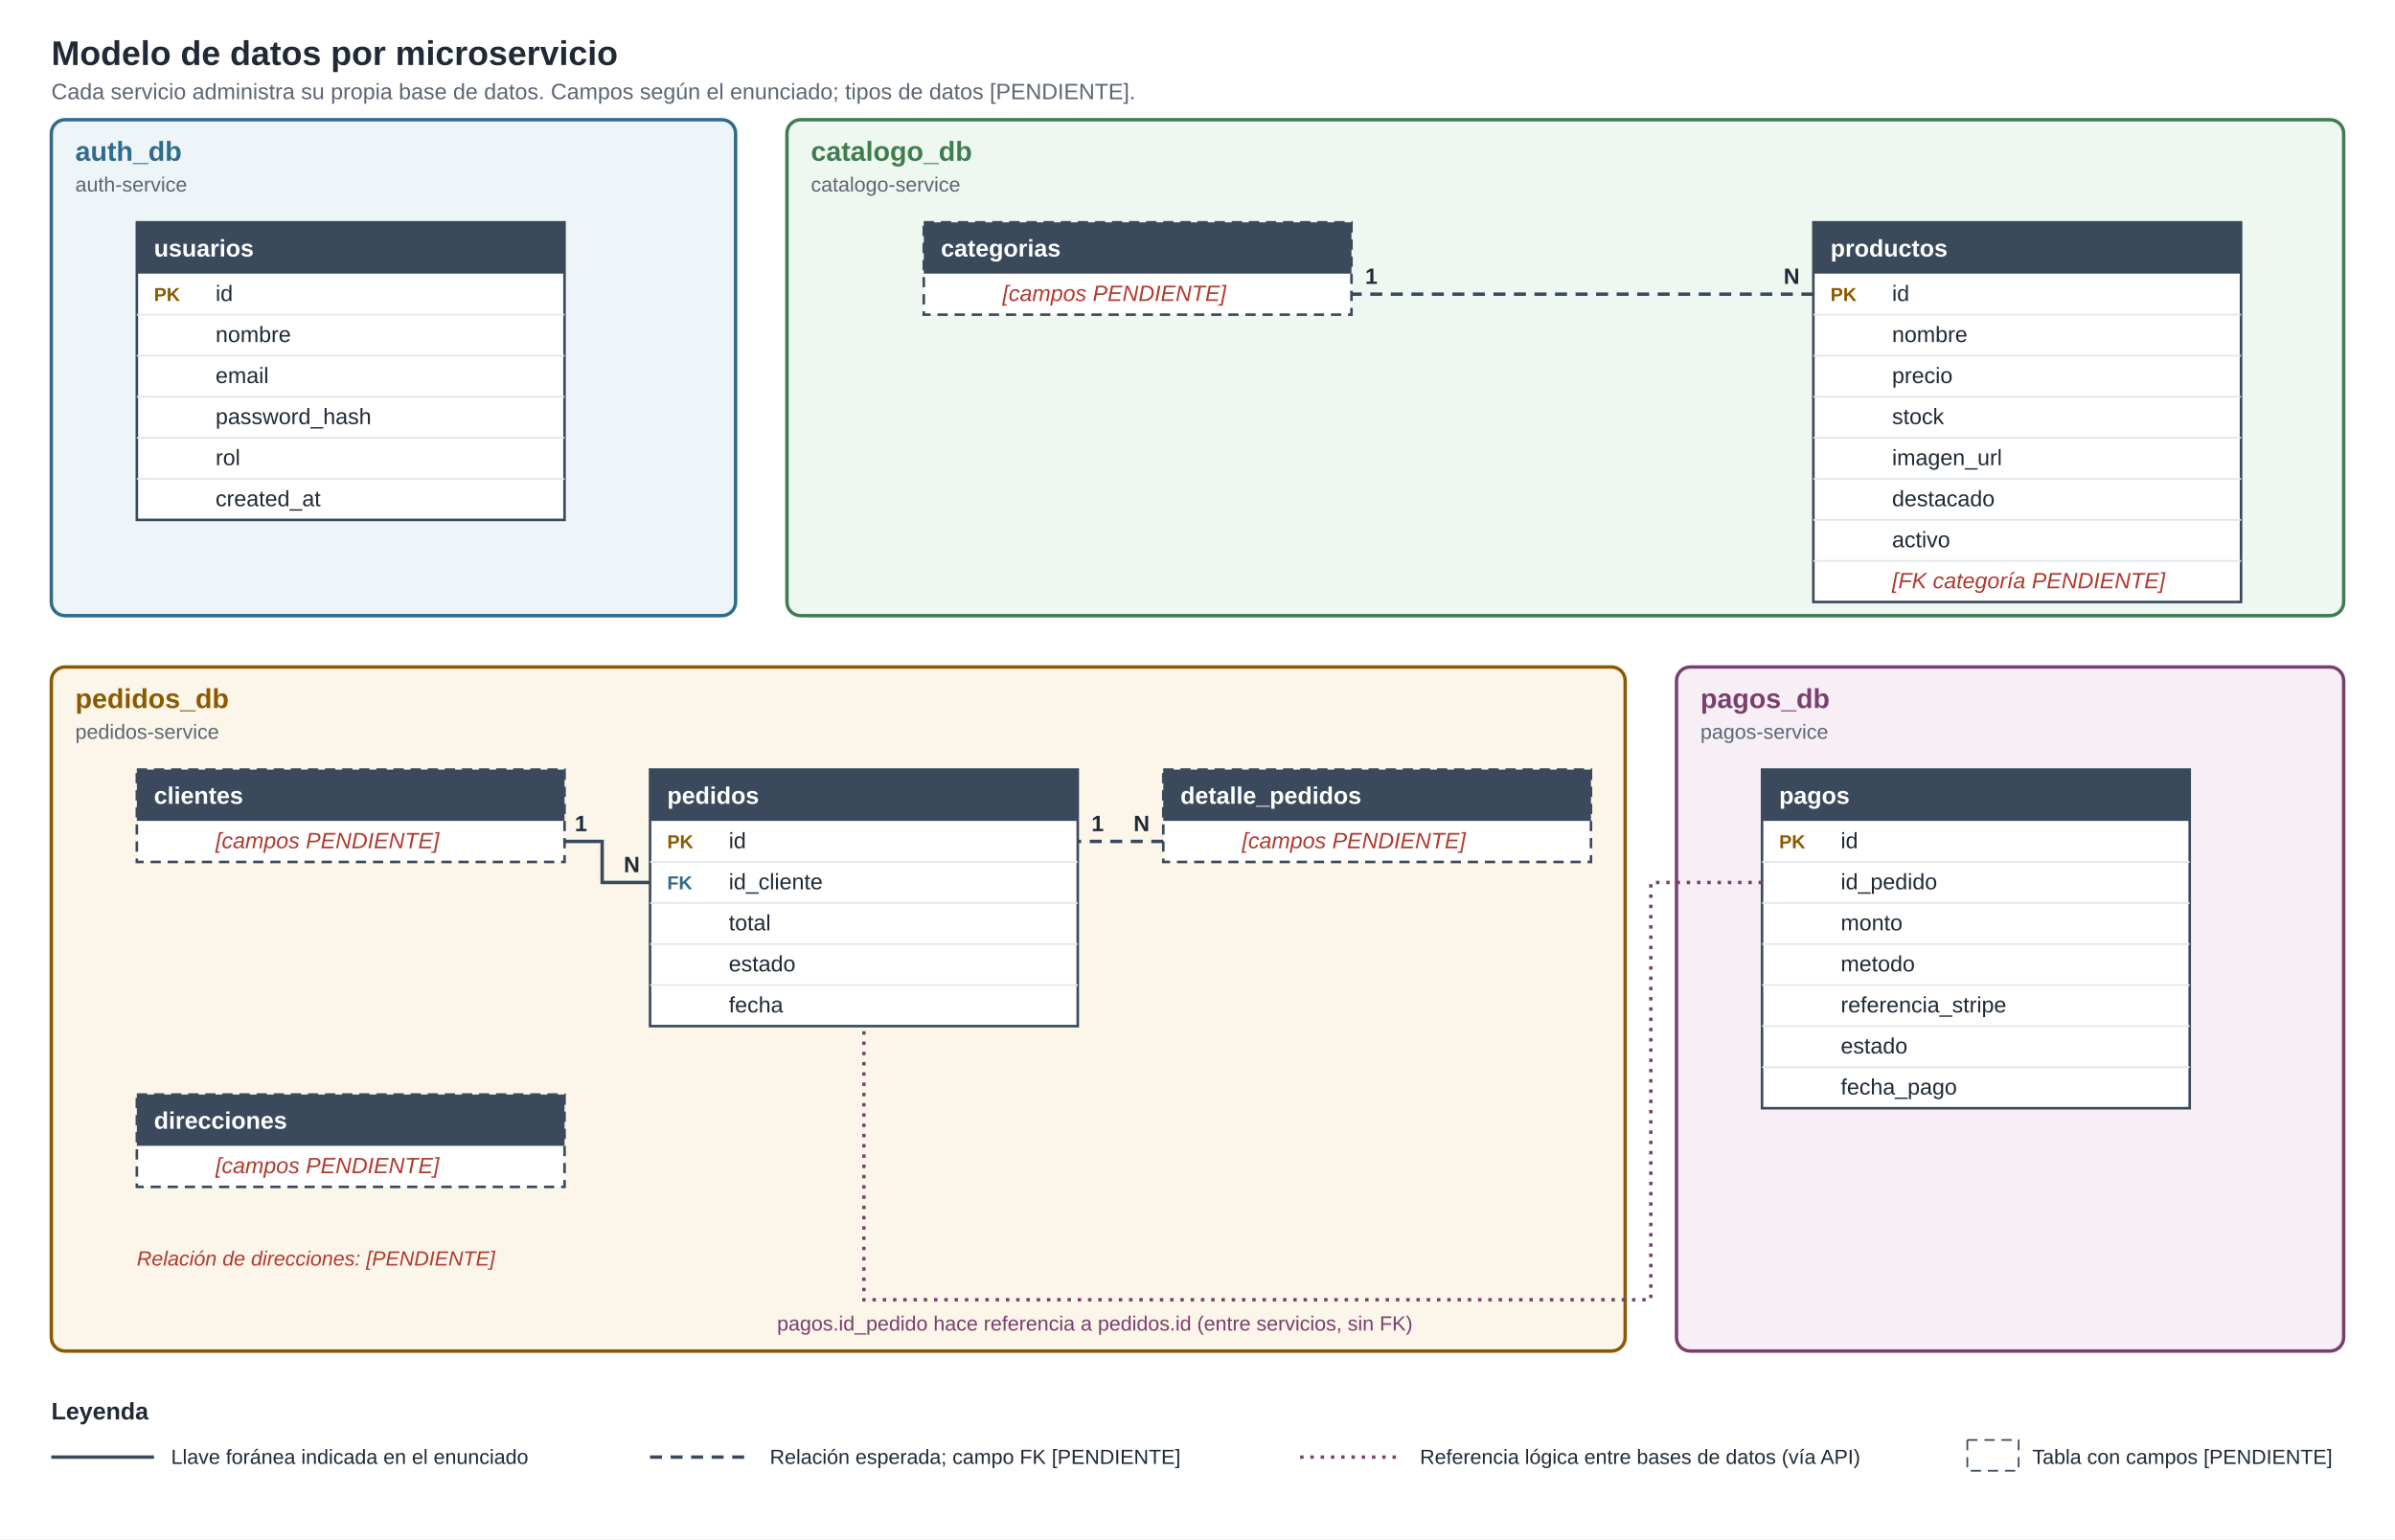
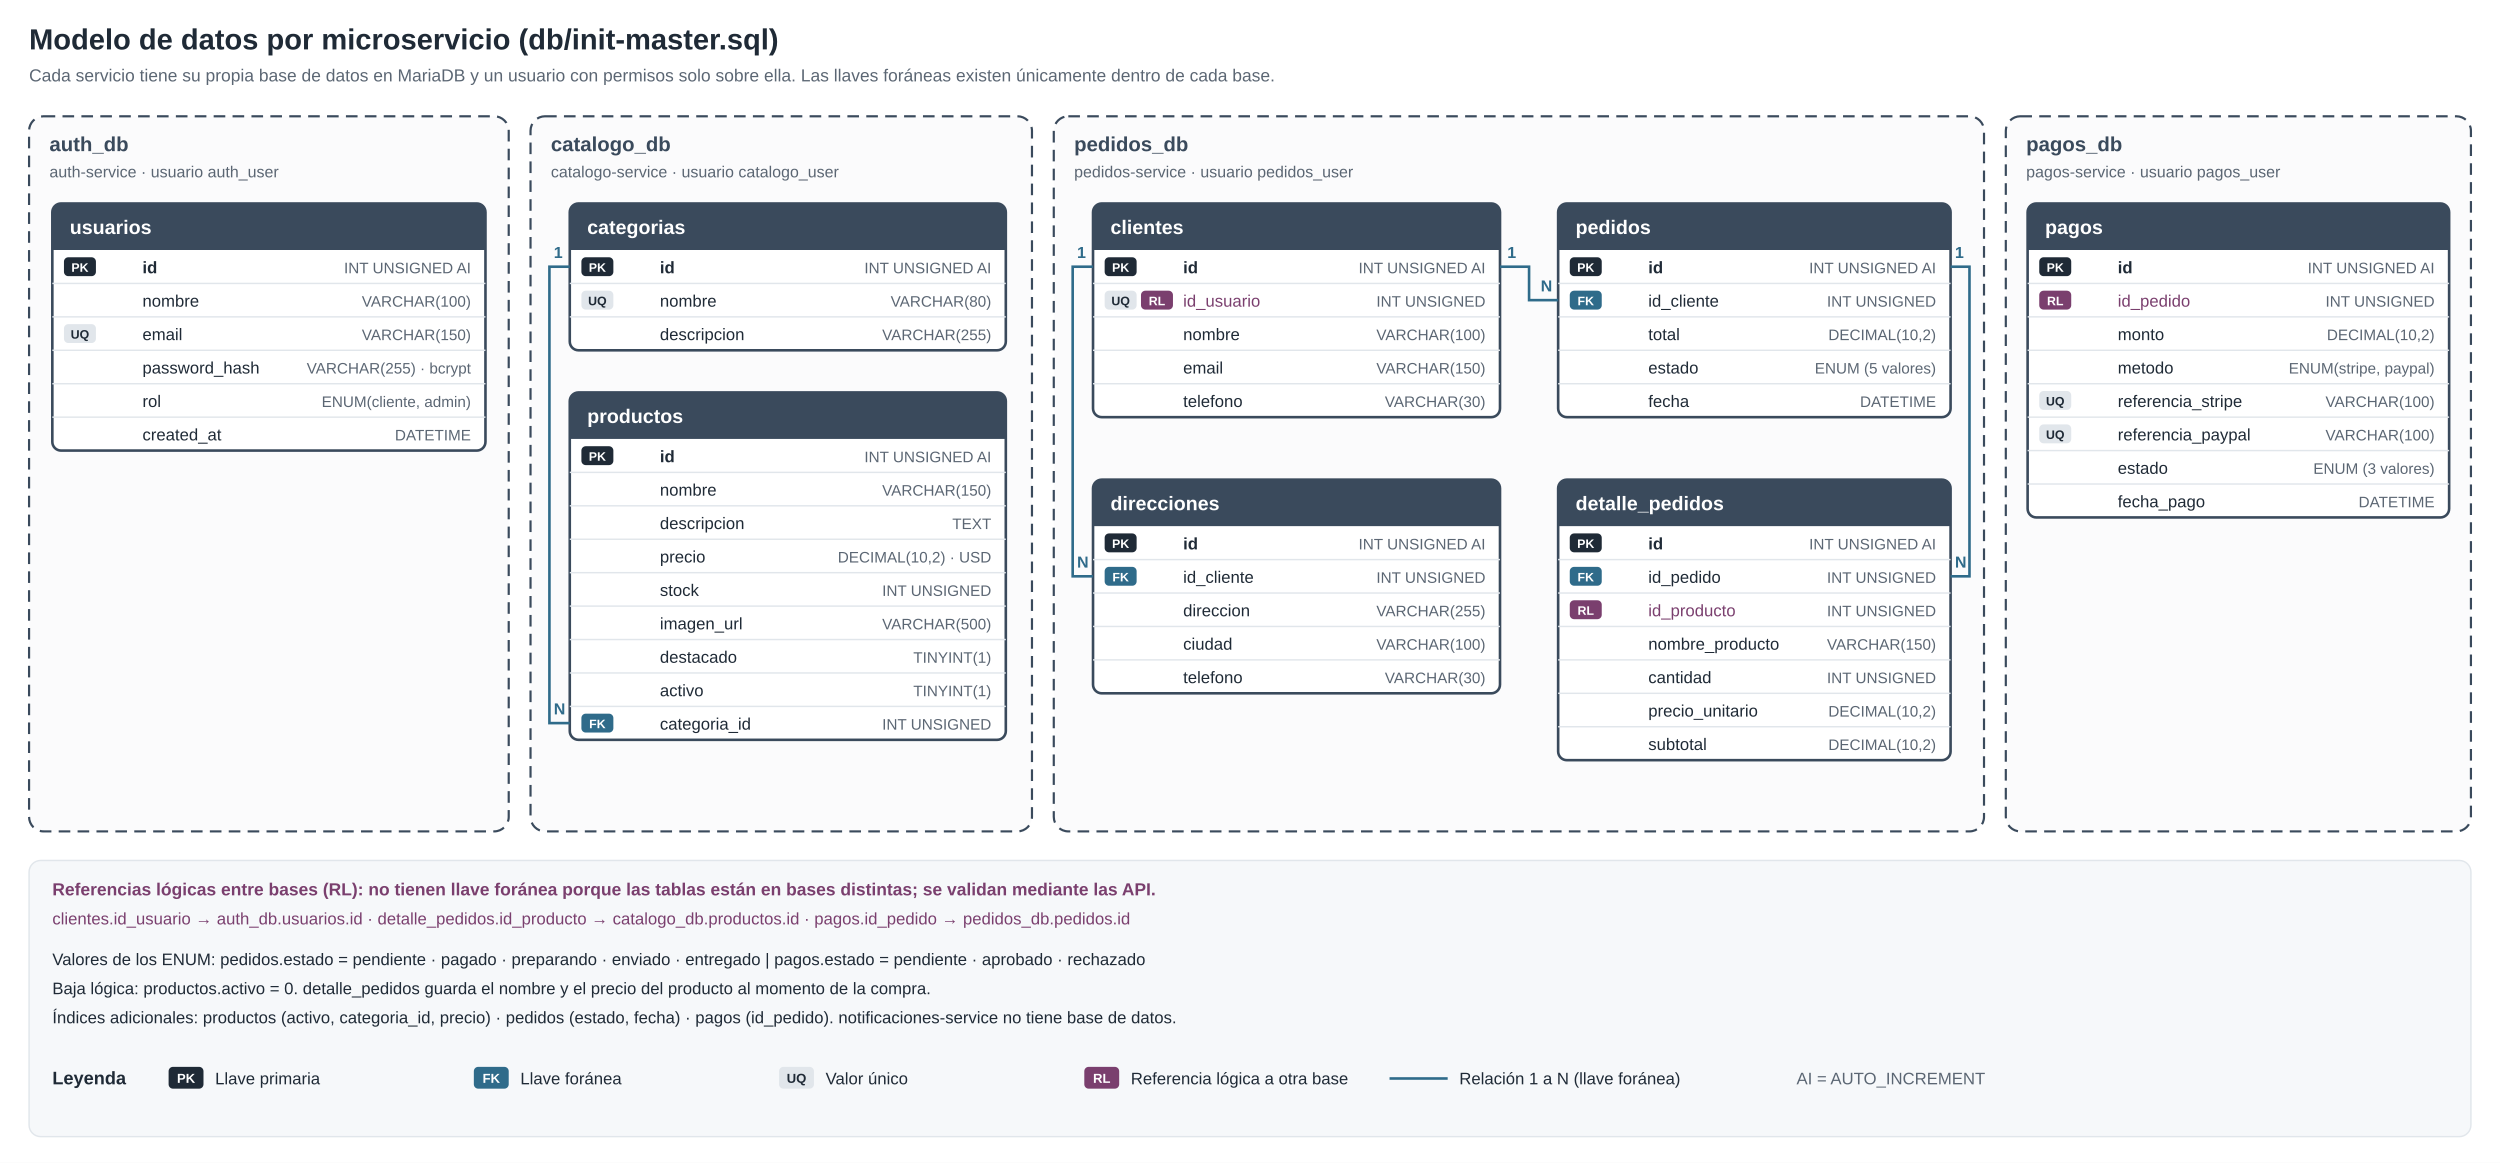
- <svg xmlns="http://www.w3.org/2000/svg" viewBox="0 0 1400 900" width="1400" height="900" font-family="Arial, Helvetica, sans-serif">
-   <rect width="1400" height="900" fill="#ffffff" />
-   <rect x="30" y="70" width="400" height="290" rx="8" fill="#eef5f9" stroke="#2f6b8a" stroke-width="2" />
-   <text x="44" y="94" font-size="16" text-anchor="start" font-weight="bold" fill="#2f6b8a">auth_db</text>
-   <text x="44" y="112" font-size="12" text-anchor="start" font-weight="normal" fill="#5b6673">auth-service</text>
-   <rect x="460" y="70" width="910" height="290" rx="8" fill="#eff7f1" stroke="#3f7d4f" stroke-width="2" />
-   <text x="474" y="94" font-size="16" text-anchor="start" font-weight="bold" fill="#3f7d4f">catalogo_db</text>
-   <text x="474" y="112" font-size="12" text-anchor="start" font-weight="normal" fill="#5b6673">catalogo-service</text>
-   <rect x="30" y="390" width="920" height="400" rx="8" fill="#fbf5ea" stroke="#8a5a00" stroke-width="2" />
-   <text x="44" y="414" font-size="16" text-anchor="start" font-weight="bold" fill="#8a5a00">pedidos_db</text>
-   <text x="44" y="432" font-size="12" text-anchor="start" font-weight="normal" fill="#5b6673">pedidos-service</text>
-   <rect x="980" y="390" width="390" height="400" rx="8" fill="#f8eff6" stroke="#7a3f6e" stroke-width="2" />
-   <text x="994" y="414" font-size="16" text-anchor="start" font-weight="bold" fill="#7a3f6e">pagos_db</text>
-   <text x="994" y="432" font-size="12" text-anchor="start" font-weight="normal" fill="#5b6673">pagos-service</text>
-   <text x="30" y="38" font-size="20" text-anchor="start" font-weight="bold" fill="#1f2a36">Modelo de datos por microservicio</text>
-   <text x="30" y="58" font-size="13" text-anchor="start" font-weight="normal" fill="#5b6673">Cada servicio administra su propia base de datos. Campos según el enunciado; tipos de datos [PENDIENTE].</text>
-   <rect x="80" y="130" width="250" height="174" fill="#ffffff" stroke="#3a4a5c" stroke-width="1.5" />
-   <rect x="80" y="130" width="250" height="30" fill="#3a4a5c" />
-   <text x="90" y="150" font-size="14" text-anchor="start" font-weight="bold" fill="#ffffff">usuarios</text>
-   <text x="90" y="176" font-size="11" text-anchor="start" font-weight="bold" fill="#8a5a00">PK</text>
-   <text x="126" y="176" font-size="13" text-anchor="start" font-weight="normal" fill="#1f2a36">id</text>
-   <line x1="80" y1="184" x2="330" y2="184" stroke="#e1e6eb" />
-   <text x="126" y="200" font-size="13" text-anchor="start" font-weight="normal" fill="#1f2a36">nombre</text>
-   <line x1="80" y1="208" x2="330" y2="208" stroke="#e1e6eb" />
-   <text x="126" y="224" font-size="13" text-anchor="start" font-weight="normal" fill="#1f2a36">email</text>
-   <line x1="80" y1="232" x2="330" y2="232" stroke="#e1e6eb" />
-   <text x="126" y="248" font-size="13" text-anchor="start" font-weight="normal" fill="#1f2a36">password_hash</text>
-   <line x1="80" y1="256" x2="330" y2="256" stroke="#e1e6eb" />
-   <text x="126" y="272" font-size="13" text-anchor="start" font-weight="normal" fill="#1f2a36">rol</text>
-   <line x1="80" y1="280" x2="330" y2="280" stroke="#e1e6eb" />
-   <text x="126" y="296" font-size="13" text-anchor="start" font-weight="normal" fill="#1f2a36">created_at</text>
-   <rect x="540" y="130" width="250" height="54" fill="#ffffff" stroke="#3a4a5c" stroke-width="1.5" stroke-dasharray="6 4" />
-   <rect x="540" y="130" width="250" height="30" fill="#3a4a5c" />
-   <text x="550" y="150" font-size="14" text-anchor="start" font-weight="bold" fill="#ffffff">categorias</text>
-   <text x="586" y="176" font-size="13" text-anchor="start" font-weight="normal" fill="#b03a2e" font-style="italic">[campos PENDIENTE]</text>
-   <rect x="1060" y="130" width="250" height="222" fill="#ffffff" stroke="#3a4a5c" stroke-width="1.5" />
-   <rect x="1060" y="130" width="250" height="30" fill="#3a4a5c" />
-   <text x="1070" y="150" font-size="14" text-anchor="start" font-weight="bold" fill="#ffffff">productos</text>
-   <text x="1070" y="176" font-size="11" text-anchor="start" font-weight="bold" fill="#8a5a00">PK</text>
-   <text x="1106" y="176" font-size="13" text-anchor="start" font-weight="normal" fill="#1f2a36">id</text>
-   <line x1="1060" y1="184" x2="1310" y2="184" stroke="#e1e6eb" />
-   <text x="1106" y="200" font-size="13" text-anchor="start" font-weight="normal" fill="#1f2a36">nombre</text>
-   <line x1="1060" y1="208" x2="1310" y2="208" stroke="#e1e6eb" />
-   <text x="1106" y="224" font-size="13" text-anchor="start" font-weight="normal" fill="#1f2a36">precio</text>
-   <line x1="1060" y1="232" x2="1310" y2="232" stroke="#e1e6eb" />
-   <text x="1106" y="248" font-size="13" text-anchor="start" font-weight="normal" fill="#1f2a36">stock</text>
-   <line x1="1060" y1="256" x2="1310" y2="256" stroke="#e1e6eb" />
-   <text x="1106" y="272" font-size="13" text-anchor="start" font-weight="normal" fill="#1f2a36">imagen_url</text>
-   <line x1="1060" y1="280" x2="1310" y2="280" stroke="#e1e6eb" />
-   <text x="1106" y="296" font-size="13" text-anchor="start" font-weight="normal" fill="#1f2a36">destacado</text>
-   <line x1="1060" y1="304" x2="1310" y2="304" stroke="#e1e6eb" />
-   <text x="1106" y="320" font-size="13" text-anchor="start" font-weight="normal" fill="#1f2a36">activo</text>
-   <line x1="1060" y1="328" x2="1310" y2="328" stroke="#e1e6eb" />
-   <text x="1106" y="344" font-size="13" text-anchor="start" font-weight="normal" fill="#b03a2e" font-style="italic">[FK categoría PENDIENTE]</text>
-   <rect x="80" y="450" width="250" height="54" fill="#ffffff" stroke="#3a4a5c" stroke-width="1.5" stroke-dasharray="6 4" />
-   <rect x="80" y="450" width="250" height="30" fill="#3a4a5c" />
-   <text x="90" y="470" font-size="14" text-anchor="start" font-weight="bold" fill="#ffffff">clientes</text>
-   <text x="126" y="496" font-size="13" text-anchor="start" font-weight="normal" fill="#b03a2e" font-style="italic">[campos PENDIENTE]</text>
-   <rect x="380" y="450" width="250" height="150" fill="#ffffff" stroke="#3a4a5c" stroke-width="1.5" />
-   <rect x="380" y="450" width="250" height="30" fill="#3a4a5c" />
-   <text x="390" y="470" font-size="14" text-anchor="start" font-weight="bold" fill="#ffffff">pedidos</text>
-   <text x="390" y="496" font-size="11" text-anchor="start" font-weight="bold" fill="#8a5a00">PK</text>
-   <text x="426" y="496" font-size="13" text-anchor="start" font-weight="normal" fill="#1f2a36">id</text>
-   <line x1="380" y1="504" x2="630" y2="504" stroke="#e1e6eb" />
-   <text x="390" y="520" font-size="11" text-anchor="start" font-weight="bold" fill="#2f6b8a">FK</text>
-   <text x="426" y="520" font-size="13" text-anchor="start" font-weight="normal" fill="#1f2a36">id_cliente</text>
-   <line x1="380" y1="528" x2="630" y2="528" stroke="#e1e6eb" />
-   <text x="426" y="544" font-size="13" text-anchor="start" font-weight="normal" fill="#1f2a36">total</text>
-   <line x1="380" y1="552" x2="630" y2="552" stroke="#e1e6eb" />
-   <text x="426" y="568" font-size="13" text-anchor="start" font-weight="normal" fill="#1f2a36">estado</text>
-   <line x1="380" y1="576" x2="630" y2="576" stroke="#e1e6eb" />
-   <text x="426" y="592" font-size="13" text-anchor="start" font-weight="normal" fill="#1f2a36">fecha</text>
-   <rect x="680" y="450" width="250" height="54" fill="#ffffff" stroke="#3a4a5c" stroke-width="1.5" stroke-dasharray="6 4" />
-   <rect x="680" y="450" width="250" height="30" fill="#3a4a5c" />
-   <text x="690" y="470" font-size="14" text-anchor="start" font-weight="bold" fill="#ffffff">detalle_pedidos</text>
-   <text x="726" y="496" font-size="13" text-anchor="start" font-weight="normal" fill="#b03a2e" font-style="italic">[campos PENDIENTE]</text>
-   <rect x="80" y="640" width="250" height="54" fill="#ffffff" stroke="#3a4a5c" stroke-width="1.5" stroke-dasharray="6 4" />
-   <rect x="80" y="640" width="250" height="30" fill="#3a4a5c" />
-   <text x="90" y="660" font-size="14" text-anchor="start" font-weight="bold" fill="#ffffff">direcciones</text>
-   <text x="126" y="686" font-size="13" text-anchor="start" font-weight="normal" fill="#b03a2e" font-style="italic">[campos PENDIENTE]</text>
-   <text x="80" y="740" font-size="12" text-anchor="start" font-weight="normal" fill="#b03a2e" font-style="italic">Relación de direcciones: [PENDIENTE]</text>
-   <rect x="1030" y="450" width="250" height="198" fill="#ffffff" stroke="#3a4a5c" stroke-width="1.5" />
-   <rect x="1030" y="450" width="250" height="30" fill="#3a4a5c" />
-   <text x="1040" y="470" font-size="14" text-anchor="start" font-weight="bold" fill="#ffffff">pagos</text>
-   <text x="1040" y="496" font-size="11" text-anchor="start" font-weight="bold" fill="#8a5a00">PK</text>
-   <text x="1076" y="496" font-size="13" text-anchor="start" font-weight="normal" fill="#1f2a36">id</text>
-   <line x1="1030" y1="504" x2="1280" y2="504" stroke="#e1e6eb" />
-   <text x="1076" y="520" font-size="13" text-anchor="start" font-weight="normal" fill="#1f2a36">id_pedido</text>
-   <line x1="1030" y1="528" x2="1280" y2="528" stroke="#e1e6eb" />
-   <text x="1076" y="544" font-size="13" text-anchor="start" font-weight="normal" fill="#1f2a36">monto</text>
-   <line x1="1030" y1="552" x2="1280" y2="552" stroke="#e1e6eb" />
-   <text x="1076" y="568" font-size="13" text-anchor="start" font-weight="normal" fill="#1f2a36">metodo</text>
-   <line x1="1030" y1="576" x2="1280" y2="576" stroke="#e1e6eb" />
-   <text x="1076" y="592" font-size="13" text-anchor="start" font-weight="normal" fill="#1f2a36">referencia_stripe</text>
-   <line x1="1030" y1="600" x2="1280" y2="600" stroke="#e1e6eb" />
-   <text x="1076" y="616" font-size="13" text-anchor="start" font-weight="normal" fill="#1f2a36">estado</text>
-   <line x1="1030" y1="624" x2="1280" y2="624" stroke="#e1e6eb" />
-   <text x="1076" y="640" font-size="13" text-anchor="start" font-weight="normal" fill="#1f2a36">fecha_pago</text>
-   <path d="M380,516.0 L352,516.0 L352,492.0 L330,492.0" fill="none" stroke="#3a4a5c" stroke-width="2" />
-   <text x="374" y="510.0" font-size="13" text-anchor="end" font-weight="bold" fill="#1f2a36">N</text>
-   <text x="336" y="486.0" font-size="13" text-anchor="start" font-weight="bold" fill="#1f2a36">1</text>
-   <line x1="1060" y1="172.0" x2="790" y2="172.0" stroke="#3a4a5c" stroke-width="2" stroke-dasharray="7 5" />
-   <text x="1052" y="166.0" font-size="13" text-anchor="end" font-weight="bold" fill="#1f2a36">N</text>
-   <text x="798" y="166.0" font-size="13" text-anchor="start" font-weight="bold" fill="#1f2a36">1</text>
-   <line x1="680" y1="492.0" x2="630" y2="492.0" stroke="#3a4a5c" stroke-width="2" stroke-dasharray="7 5" />
-   <text x="672" y="486.0" font-size="13" text-anchor="end" font-weight="bold" fill="#1f2a36">N</text>
-   <text x="638" y="486.0" font-size="13" text-anchor="start" font-weight="bold" fill="#1f2a36">1</text>
-   <path d="M1030,516.0 L965,516.0 L965,760 L505.0,760 L505.0,600" fill="none" stroke="#7a3f6e" stroke-width="2" stroke-dasharray="2 4" />
-   <text x="640" y="778" font-size="12" text-anchor="middle" font-weight="normal" fill="#7a3f6e">pagos.id_pedido hace referencia a pedidos.id (entre servicios, sin FK)</text>
-   <text x="30" y="830" font-size="14" text-anchor="start" font-weight="bold" fill="#1f2a36">Leyenda</text>
-   <line x1="30" y1="852" x2="90" y2="852" stroke="#3a4a5c" stroke-width="2" />
-   <text x="100" y="856" font-size="12" text-anchor="start" font-weight="normal" fill="#1f2a36">Llave foránea indicada en el enunciado</text>
-   <line x1="380" y1="852" x2="440" y2="852" stroke="#3a4a5c" stroke-width="2" stroke-dasharray="7 5" />
-   <text x="450" y="856" font-size="12" text-anchor="start" font-weight="normal" fill="#1f2a36">Relación esperada; campo FK [PENDIENTE]</text>
-   <line x1="760" y1="852" x2="820" y2="852" stroke="#7a3f6e" stroke-width="2" stroke-dasharray="2 4" />
-   <text x="830" y="856" font-size="12" text-anchor="start" font-weight="normal" fill="#1f2a36">Referencia lógica entre bases de datos (vía API)</text>
-   <rect x="1150" y="842" width="30" height="18" fill="#fff" stroke="#3a4a5c" stroke-dasharray="6 4" />
-   <text x="1188" y="856" font-size="12" text-anchor="start" font-weight="normal" fill="#1f2a36">Tabla con campos [PENDIENTE]</text>
+ <svg xmlns="http://www.w3.org/2000/svg" viewBox="0 0 1720 800" width="1720" height="800" font-family="Arial, 'Liberation Sans', Helvetica, sans-serif">
+   <defs>
+     <marker id="m-ink" viewBox="0 0 10 10" refX="9" refY="5" markerWidth="8" markerHeight="8" orient="auto-start-reverse">
+       <path d="M0,0 L10,5 L0,10 z" fill="#1f2a36" />
+     </marker>
+     <marker id="m-purple" viewBox="0 0 10 10" refX="9" refY="5" markerWidth="8" markerHeight="8" orient="auto-start-reverse">
+       <path d="M0,0 L10,5 L0,10 z" fill="#7a3f6e" />
+     </marker>
+     <marker id="m-green" viewBox="0 0 10 10" refX="9" refY="5" markerWidth="8" markerHeight="8" orient="auto-start-reverse">
+       <path d="M0,0 L10,5 L0,10 z" fill="#3f7d4f" />
+     </marker>
+     <marker id="m-amber" viewBox="0 0 10 10" refX="9" refY="5" markerWidth="8" markerHeight="8" orient="auto-start-reverse">
+       <path d="M0,0 L10,5 L0,10 z" fill="#8a5a00" />
+     </marker>
+     <marker id="m-blue" viewBox="0 0 10 10" refX="9" refY="5" markerWidth="8" markerHeight="8" orient="auto-start-reverse">
+       <path d="M0,0 L10,5 L0,10 z" fill="#2f6b8a" />
+     </marker>
+     <marker id="m-muted" viewBox="0 0 10 10" refX="9" refY="5" markerWidth="8" markerHeight="8" orient="auto-start-reverse">
+       <path d="M0,0 L10,5 L0,10 z" fill="#5b6673" />
+     </marker>
+   </defs>
+   <rect width="1720" height="800" fill="#ffffff" />
+   <text x="20" y="34" font-size="20" font-weight="bold" fill="#1f2a36" text-anchor="start">Modelo de datos por microservicio (db/init-master.sql)</text>
+   <text x="20" y="56" font-size="12" font-weight="normal" fill="#5b6673" text-anchor="start">Cada servicio tiene su propia base de datos en MariaDB y un usuario con permisos solo sobre ella. Las llaves foráneas existen únicamente dentro de cada base.</text>
+   <rect x="20" y="80" width="330" height="492" rx="10" fill="#fbfbfc" stroke="#3a4a5c" stroke-width="1.5" stroke-dasharray="8 5" />
+   <text x="34" y="104" font-size="14" font-weight="bold" fill="#3a4a5c" text-anchor="start">auth_db</text>
+   <text x="34" y="122" font-size="11" font-weight="normal" fill="#5b6673" text-anchor="start">auth-service · usuario auth_user</text>
+   <rect x="36" y="140" width="298" height="170" rx="6" fill="#ffffff" stroke="#3a4a5c" stroke-width="1.8" />
+   <path d="M36,172 V146 Q36,140 42,140 H328 Q334,140 334,146 V172 Z" fill="#3a4a5c" />
+   <text x="48" y="161" font-size="13.5" font-weight="bold" fill="#ffffff" text-anchor="start">usuarios</text>
+   <rect x="44" y="177" width="22" height="13" rx="3" fill="#1f2a36" />
+   <text x="55" y="187" font-size="8.5" font-weight="bold" fill="#ffffff" text-anchor="middle">PK</text>
+   <text x="98" y="188" font-size="11.5" font-weight="bold" fill="#1f2a36" text-anchor="start">id</text>
+   <text x="324" y="188" font-size="10.5" font-weight="normal" fill="#5b6673" text-anchor="end">INT UNSIGNED AI</text>
+   <line x1="36" y1="195" x2="334" y2="195" stroke="#e1e6eb" stroke-width="1" />
+   <text x="98" y="211" font-size="11.5" font-weight="normal" fill="#1f2a36" text-anchor="start">nombre</text>
+   <text x="324" y="211" font-size="10.5" font-weight="normal" fill="#5b6673" text-anchor="end">VARCHAR(100)</text>
+   <line x1="36" y1="218" x2="334" y2="218" stroke="#e1e6eb" stroke-width="1" />
+   <rect x="44" y="223" width="22" height="13" rx="3" fill="#e1e6eb" />
+   <text x="55" y="233" font-size="8.5" font-weight="bold" fill="#1f2a36" text-anchor="middle">UQ</text>
+   <text x="98" y="234" font-size="11.5" font-weight="normal" fill="#1f2a36" text-anchor="start">email</text>
+   <text x="324" y="234" font-size="10.5" font-weight="normal" fill="#5b6673" text-anchor="end">VARCHAR(150)</text>
+   <line x1="36" y1="241" x2="334" y2="241" stroke="#e1e6eb" stroke-width="1" />
+   <text x="98" y="257" font-size="11.5" font-weight="normal" fill="#1f2a36" text-anchor="start">password_hash</text>
+   <text x="324" y="257" font-size="10.5" font-weight="normal" fill="#5b6673" text-anchor="end">VARCHAR(255) · bcrypt</text>
+   <line x1="36" y1="264" x2="334" y2="264" stroke="#e1e6eb" stroke-width="1" />
+   <text x="98" y="280" font-size="11.5" font-weight="normal" fill="#1f2a36" text-anchor="start">rol</text>
+   <text x="324" y="280" font-size="10.5" font-weight="normal" fill="#5b6673" text-anchor="end">ENUM(cliente, admin)</text>
+   <line x1="36" y1="287" x2="334" y2="287" stroke="#e1e6eb" stroke-width="1" />
+   <text x="98" y="303" font-size="11.5" font-weight="normal" fill="#1f2a36" text-anchor="start">created_at</text>
+   <text x="324" y="303" font-size="10.5" font-weight="normal" fill="#5b6673" text-anchor="end">DATETIME</text>
+   <rect x="365" y="80" width="345" height="492" rx="10" fill="#fbfbfc" stroke="#3a4a5c" stroke-width="1.5" stroke-dasharray="8 5" />
+   <text x="379" y="104" font-size="14" font-weight="bold" fill="#3a4a5c" text-anchor="start">catalogo_db</text>
+   <text x="379" y="122" font-size="11" font-weight="normal" fill="#5b6673" text-anchor="start">catalogo-service · usuario catalogo_user</text>
+   <rect x="392" y="140" width="300" height="101" rx="6" fill="#ffffff" stroke="#3a4a5c" stroke-width="1.8" />
+   <path d="M392,172 V146 Q392,140 398,140 H686 Q692,140 692,146 V172 Z" fill="#3a4a5c" />
+   <text x="404" y="161" font-size="13.5" font-weight="bold" fill="#ffffff" text-anchor="start">categorias</text>
+   <rect x="400" y="177" width="22" height="13" rx="3" fill="#1f2a36" />
+   <text x="411" y="187" font-size="8.5" font-weight="bold" fill="#ffffff" text-anchor="middle">PK</text>
+   <text x="454" y="188" font-size="11.5" font-weight="bold" fill="#1f2a36" text-anchor="start">id</text>
+   <text x="682" y="188" font-size="10.5" font-weight="normal" fill="#5b6673" text-anchor="end">INT UNSIGNED AI</text>
+   <line x1="392" y1="195" x2="692" y2="195" stroke="#e1e6eb" stroke-width="1" />
+   <rect x="400" y="200" width="22" height="13" rx="3" fill="#e1e6eb" />
+   <text x="411" y="210" font-size="8.5" font-weight="bold" fill="#1f2a36" text-anchor="middle">UQ</text>
+   <text x="454" y="211" font-size="11.5" font-weight="normal" fill="#1f2a36" text-anchor="start">nombre</text>
+   <text x="682" y="211" font-size="10.5" font-weight="normal" fill="#5b6673" text-anchor="end">VARCHAR(80)</text>
+   <line x1="392" y1="218" x2="692" y2="218" stroke="#e1e6eb" stroke-width="1" />
+   <text x="454" y="234" font-size="11.5" font-weight="normal" fill="#1f2a36" text-anchor="start">descripcion</text>
+   <text x="682" y="234" font-size="10.5" font-weight="normal" fill="#5b6673" text-anchor="end">VARCHAR(255)</text>
+   <rect x="392" y="270" width="300" height="239" rx="6" fill="#ffffff" stroke="#3a4a5c" stroke-width="1.8" />
+   <path d="M392,302 V276 Q392,270 398,270 H686 Q692,270 692,276 V302 Z" fill="#3a4a5c" />
+   <text x="404" y="291" font-size="13.5" font-weight="bold" fill="#ffffff" text-anchor="start">productos</text>
+   <rect x="400" y="307" width="22" height="13" rx="3" fill="#1f2a36" />
+   <text x="411" y="317" font-size="8.5" font-weight="bold" fill="#ffffff" text-anchor="middle">PK</text>
+   <text x="454" y="318" font-size="11.5" font-weight="bold" fill="#1f2a36" text-anchor="start">id</text>
+   <text x="682" y="318" font-size="10.5" font-weight="normal" fill="#5b6673" text-anchor="end">INT UNSIGNED AI</text>
+   <line x1="392" y1="325" x2="692" y2="325" stroke="#e1e6eb" stroke-width="1" />
+   <text x="454" y="341" font-size="11.5" font-weight="normal" fill="#1f2a36" text-anchor="start">nombre</text>
+   <text x="682" y="341" font-size="10.5" font-weight="normal" fill="#5b6673" text-anchor="end">VARCHAR(150)</text>
+   <line x1="392" y1="348" x2="692" y2="348" stroke="#e1e6eb" stroke-width="1" />
+   <text x="454" y="364" font-size="11.5" font-weight="normal" fill="#1f2a36" text-anchor="start">descripcion</text>
+   <text x="682" y="364" font-size="10.5" font-weight="normal" fill="#5b6673" text-anchor="end">TEXT</text>
+   <line x1="392" y1="371" x2="692" y2="371" stroke="#e1e6eb" stroke-width="1" />
+   <text x="454" y="387" font-size="11.5" font-weight="normal" fill="#1f2a36" text-anchor="start">precio</text>
+   <text x="682" y="387" font-size="10.5" font-weight="normal" fill="#5b6673" text-anchor="end">DECIMAL(10,2) · USD</text>
+   <line x1="392" y1="394" x2="692" y2="394" stroke="#e1e6eb" stroke-width="1" />
+   <text x="454" y="410" font-size="11.5" font-weight="normal" fill="#1f2a36" text-anchor="start">stock</text>
+   <text x="682" y="410" font-size="10.5" font-weight="normal" fill="#5b6673" text-anchor="end">INT UNSIGNED</text>
+   <line x1="392" y1="417" x2="692" y2="417" stroke="#e1e6eb" stroke-width="1" />
+   <text x="454" y="433" font-size="11.5" font-weight="normal" fill="#1f2a36" text-anchor="start">imagen_url</text>
+   <text x="682" y="433" font-size="10.5" font-weight="normal" fill="#5b6673" text-anchor="end">VARCHAR(500)</text>
+   <line x1="392" y1="440" x2="692" y2="440" stroke="#e1e6eb" stroke-width="1" />
+   <text x="454" y="456" font-size="11.5" font-weight="normal" fill="#1f2a36" text-anchor="start">destacado</text>
+   <text x="682" y="456" font-size="10.5" font-weight="normal" fill="#5b6673" text-anchor="end">TINYINT(1)</text>
+   <line x1="392" y1="463" x2="692" y2="463" stroke="#e1e6eb" stroke-width="1" />
+   <text x="454" y="479" font-size="11.5" font-weight="normal" fill="#1f2a36" text-anchor="start">activo</text>
+   <text x="682" y="479" font-size="10.5" font-weight="normal" fill="#5b6673" text-anchor="end">TINYINT(1)</text>
+   <line x1="392" y1="486" x2="692" y2="486" stroke="#e1e6eb" stroke-width="1" />
+   <rect x="400" y="491" width="22" height="13" rx="3" fill="#2f6b8a" />
+   <text x="411" y="501" font-size="8.5" font-weight="bold" fill="#ffffff" text-anchor="middle">FK</text>
+   <text x="454" y="502" font-size="11.5" font-weight="normal" fill="#1f2a36" text-anchor="start">categoria_id</text>
+   <text x="682" y="502" font-size="10.5" font-weight="normal" fill="#5b6673" text-anchor="end">INT UNSIGNED</text>
+   <polyline points="392,183.5 378,183.5 378,497.5 392,497.5" fill="none" stroke="#2f6b8a" stroke-width="1.8" />
+   <text x="381" y="177.5" font-size="11" font-weight="bold" fill="#2f6b8a" text-anchor="start">1</text>
+   <text x="381" y="491.5" font-size="11" font-weight="bold" fill="#2f6b8a" text-anchor="start">N</text>
+   <rect x="725" y="80" width="640" height="492" rx="10" fill="#fbfbfc" stroke="#3a4a5c" stroke-width="1.5" stroke-dasharray="8 5" />
+   <text x="739" y="104" font-size="14" font-weight="bold" fill="#3a4a5c" text-anchor="start">pedidos_db</text>
+   <text x="739" y="122" font-size="11" font-weight="normal" fill="#5b6673" text-anchor="start">pedidos-service · usuario pedidos_user</text>
+   <rect x="752" y="140" width="280" height="147" rx="6" fill="#ffffff" stroke="#3a4a5c" stroke-width="1.8" />
+   <path d="M752,172 V146 Q752,140 758,140 H1026 Q1032,140 1032,146 V172 Z" fill="#3a4a5c" />
+   <text x="764" y="161" font-size="13.5" font-weight="bold" fill="#ffffff" text-anchor="start">clientes</text>
+   <rect x="760" y="177" width="22" height="13" rx="3" fill="#1f2a36" />
+   <text x="771" y="187" font-size="8.5" font-weight="bold" fill="#ffffff" text-anchor="middle">PK</text>
+   <text x="814" y="188" font-size="11.5" font-weight="bold" fill="#1f2a36" text-anchor="start">id</text>
+   <text x="1022" y="188" font-size="10.5" font-weight="normal" fill="#5b6673" text-anchor="end">INT UNSIGNED AI</text>
+   <line x1="752" y1="195" x2="1032" y2="195" stroke="#e1e6eb" stroke-width="1" />
+   <rect x="760" y="200" width="22" height="13" rx="3" fill="#e1e6eb" />
+   <text x="771" y="210" font-size="8.5" font-weight="bold" fill="#1f2a36" text-anchor="middle">UQ</text>
+   <rect x="785" y="200" width="22" height="13" rx="3" fill="#7a3f6e" />
+   <text x="796" y="210" font-size="8.5" font-weight="bold" fill="#ffffff" text-anchor="middle">RL</text>
+   <text x="814" y="211" font-size="11.5" font-weight="normal" fill="#7a3f6e" text-anchor="start">id_usuario</text>
+   <text x="1022" y="211" font-size="10.5" font-weight="normal" fill="#5b6673" text-anchor="end">INT UNSIGNED</text>
+   <line x1="752" y1="218" x2="1032" y2="218" stroke="#e1e6eb" stroke-width="1" />
+   <text x="814" y="234" font-size="11.5" font-weight="normal" fill="#1f2a36" text-anchor="start">nombre</text>
+   <text x="1022" y="234" font-size="10.5" font-weight="normal" fill="#5b6673" text-anchor="end">VARCHAR(100)</text>
+   <line x1="752" y1="241" x2="1032" y2="241" stroke="#e1e6eb" stroke-width="1" />
+   <text x="814" y="257" font-size="11.5" font-weight="normal" fill="#1f2a36" text-anchor="start">email</text>
+   <text x="1022" y="257" font-size="10.5" font-weight="normal" fill="#5b6673" text-anchor="end">VARCHAR(150)</text>
+   <line x1="752" y1="264" x2="1032" y2="264" stroke="#e1e6eb" stroke-width="1" />
+   <text x="814" y="280" font-size="11.5" font-weight="normal" fill="#1f2a36" text-anchor="start">telefono</text>
+   <text x="1022" y="280" font-size="10.5" font-weight="normal" fill="#5b6673" text-anchor="end">VARCHAR(30)</text>
+   <rect x="752" y="330" width="280" height="147" rx="6" fill="#ffffff" stroke="#3a4a5c" stroke-width="1.8" />
+   <path d="M752,362 V336 Q752,330 758,330 H1026 Q1032,330 1032,336 V362 Z" fill="#3a4a5c" />
+   <text x="764" y="351" font-size="13.5" font-weight="bold" fill="#ffffff" text-anchor="start">direcciones</text>
+   <rect x="760" y="367" width="22" height="13" rx="3" fill="#1f2a36" />
+   <text x="771" y="377" font-size="8.5" font-weight="bold" fill="#ffffff" text-anchor="middle">PK</text>
+   <text x="814" y="378" font-size="11.5" font-weight="bold" fill="#1f2a36" text-anchor="start">id</text>
+   <text x="1022" y="378" font-size="10.5" font-weight="normal" fill="#5b6673" text-anchor="end">INT UNSIGNED AI</text>
+   <line x1="752" y1="385" x2="1032" y2="385" stroke="#e1e6eb" stroke-width="1" />
+   <rect x="760" y="390" width="22" height="13" rx="3" fill="#2f6b8a" />
+   <text x="771" y="400" font-size="8.5" font-weight="bold" fill="#ffffff" text-anchor="middle">FK</text>
+   <text x="814" y="401" font-size="11.5" font-weight="normal" fill="#1f2a36" text-anchor="start">id_cliente</text>
+   <text x="1022" y="401" font-size="10.5" font-weight="normal" fill="#5b6673" text-anchor="end">INT UNSIGNED</text>
+   <line x1="752" y1="408" x2="1032" y2="408" stroke="#e1e6eb" stroke-width="1" />
+   <text x="814" y="424" font-size="11.5" font-weight="normal" fill="#1f2a36" text-anchor="start">direccion</text>
+   <text x="1022" y="424" font-size="10.5" font-weight="normal" fill="#5b6673" text-anchor="end">VARCHAR(255)</text>
+   <line x1="752" y1="431" x2="1032" y2="431" stroke="#e1e6eb" stroke-width="1" />
+   <text x="814" y="447" font-size="11.5" font-weight="normal" fill="#1f2a36" text-anchor="start">ciudad</text>
+   <text x="1022" y="447" font-size="10.5" font-weight="normal" fill="#5b6673" text-anchor="end">VARCHAR(100)</text>
+   <line x1="752" y1="454" x2="1032" y2="454" stroke="#e1e6eb" stroke-width="1" />
+   <text x="814" y="470" font-size="11.5" font-weight="normal" fill="#1f2a36" text-anchor="start">telefono</text>
+   <text x="1022" y="470" font-size="10.5" font-weight="normal" fill="#5b6673" text-anchor="end">VARCHAR(30)</text>
+   <rect x="1072" y="140" width="270" height="147" rx="6" fill="#ffffff" stroke="#3a4a5c" stroke-width="1.8" />
+   <path d="M1072,172 V146 Q1072,140 1078,140 H1336 Q1342,140 1342,146 V172 Z" fill="#3a4a5c" />
+   <text x="1084" y="161" font-size="13.5" font-weight="bold" fill="#ffffff" text-anchor="start">pedidos</text>
+   <rect x="1080" y="177" width="22" height="13" rx="3" fill="#1f2a36" />
+   <text x="1091" y="187" font-size="8.5" font-weight="bold" fill="#ffffff" text-anchor="middle">PK</text>
+   <text x="1134" y="188" font-size="11.5" font-weight="bold" fill="#1f2a36" text-anchor="start">id</text>
+   <text x="1332" y="188" font-size="10.5" font-weight="normal" fill="#5b6673" text-anchor="end">INT UNSIGNED AI</text>
+   <line x1="1072" y1="195" x2="1342" y2="195" stroke="#e1e6eb" stroke-width="1" />
+   <rect x="1080" y="200" width="22" height="13" rx="3" fill="#2f6b8a" />
+   <text x="1091" y="210" font-size="8.5" font-weight="bold" fill="#ffffff" text-anchor="middle">FK</text>
+   <text x="1134" y="211" font-size="11.5" font-weight="normal" fill="#1f2a36" text-anchor="start">id_cliente</text>
+   <text x="1332" y="211" font-size="10.5" font-weight="normal" fill="#5b6673" text-anchor="end">INT UNSIGNED</text>
+   <line x1="1072" y1="218" x2="1342" y2="218" stroke="#e1e6eb" stroke-width="1" />
+   <text x="1134" y="234" font-size="11.5" font-weight="normal" fill="#1f2a36" text-anchor="start">total</text>
+   <text x="1332" y="234" font-size="10.5" font-weight="normal" fill="#5b6673" text-anchor="end">DECIMAL(10,2)</text>
+   <line x1="1072" y1="241" x2="1342" y2="241" stroke="#e1e6eb" stroke-width="1" />
+   <text x="1134" y="257" font-size="11.5" font-weight="normal" fill="#1f2a36" text-anchor="start">estado</text>
+   <text x="1332" y="257" font-size="10.5" font-weight="normal" fill="#5b6673" text-anchor="end">ENUM (5 valores)</text>
+   <line x1="1072" y1="264" x2="1342" y2="264" stroke="#e1e6eb" stroke-width="1" />
+   <text x="1134" y="280" font-size="11.5" font-weight="normal" fill="#1f2a36" text-anchor="start">fecha</text>
+   <text x="1332" y="280" font-size="10.5" font-weight="normal" fill="#5b6673" text-anchor="end">DATETIME</text>
+   <rect x="1072" y="330" width="270" height="193" rx="6" fill="#ffffff" stroke="#3a4a5c" stroke-width="1.8" />
+   <path d="M1072,362 V336 Q1072,330 1078,330 H1336 Q1342,330 1342,336 V362 Z" fill="#3a4a5c" />
+   <text x="1084" y="351" font-size="13.5" font-weight="bold" fill="#ffffff" text-anchor="start">detalle_pedidos</text>
+   <rect x="1080" y="367" width="22" height="13" rx="3" fill="#1f2a36" />
+   <text x="1091" y="377" font-size="8.5" font-weight="bold" fill="#ffffff" text-anchor="middle">PK</text>
+   <text x="1134" y="378" font-size="11.5" font-weight="bold" fill="#1f2a36" text-anchor="start">id</text>
+   <text x="1332" y="378" font-size="10.5" font-weight="normal" fill="#5b6673" text-anchor="end">INT UNSIGNED AI</text>
+   <line x1="1072" y1="385" x2="1342" y2="385" stroke="#e1e6eb" stroke-width="1" />
+   <rect x="1080" y="390" width="22" height="13" rx="3" fill="#2f6b8a" />
+   <text x="1091" y="400" font-size="8.5" font-weight="bold" fill="#ffffff" text-anchor="middle">FK</text>
+   <text x="1134" y="401" font-size="11.5" font-weight="normal" fill="#1f2a36" text-anchor="start">id_pedido</text>
+   <text x="1332" y="401" font-size="10.5" font-weight="normal" fill="#5b6673" text-anchor="end">INT UNSIGNED</text>
+   <line x1="1072" y1="408" x2="1342" y2="408" stroke="#e1e6eb" stroke-width="1" />
+   <rect x="1080" y="413" width="22" height="13" rx="3" fill="#7a3f6e" />
+   <text x="1091" y="423" font-size="8.5" font-weight="bold" fill="#ffffff" text-anchor="middle">RL</text>
+   <text x="1134" y="424" font-size="11.5" font-weight="normal" fill="#7a3f6e" text-anchor="start">id_producto</text>
+   <text x="1332" y="424" font-size="10.5" font-weight="normal" fill="#5b6673" text-anchor="end">INT UNSIGNED</text>
+   <line x1="1072" y1="431" x2="1342" y2="431" stroke="#e1e6eb" stroke-width="1" />
+   <text x="1134" y="447" font-size="11.5" font-weight="normal" fill="#1f2a36" text-anchor="start">nombre_producto</text>
+   <text x="1332" y="447" font-size="10.5" font-weight="normal" fill="#5b6673" text-anchor="end">VARCHAR(150)</text>
+   <line x1="1072" y1="454" x2="1342" y2="454" stroke="#e1e6eb" stroke-width="1" />
+   <text x="1134" y="470" font-size="11.5" font-weight="normal" fill="#1f2a36" text-anchor="start">cantidad</text>
+   <text x="1332" y="470" font-size="10.5" font-weight="normal" fill="#5b6673" text-anchor="end">INT UNSIGNED</text>
+   <line x1="1072" y1="477" x2="1342" y2="477" stroke="#e1e6eb" stroke-width="1" />
+   <text x="1134" y="493" font-size="11.5" font-weight="normal" fill="#1f2a36" text-anchor="start">precio_unitario</text>
+   <text x="1332" y="493" font-size="10.5" font-weight="normal" fill="#5b6673" text-anchor="end">DECIMAL(10,2)</text>
+   <line x1="1072" y1="500" x2="1342" y2="500" stroke="#e1e6eb" stroke-width="1" />
+   <text x="1134" y="516" font-size="11.5" font-weight="normal" fill="#1f2a36" text-anchor="start">subtotal</text>
+   <text x="1332" y="516" font-size="10.5" font-weight="normal" fill="#5b6673" text-anchor="end">DECIMAL(10,2)</text>
+   <polyline points="752,183.5 738,183.5 738,396.5 752,396.5" fill="none" stroke="#2f6b8a" stroke-width="1.8" />
+   <text x="741" y="177.5" font-size="11" font-weight="bold" fill="#2f6b8a" text-anchor="start">1</text>
+   <text x="741" y="390.5" font-size="11" font-weight="bold" fill="#2f6b8a" text-anchor="start">N</text>
+   <polyline points="1032,183.5 1052,183.5 1052,206.5 1072,206.5" fill="none" stroke="#2f6b8a" stroke-width="1.8" />
+   <text x="1037" y="177.5" font-size="11" font-weight="bold" fill="#2f6b8a" text-anchor="start">1</text>
+   <text x="1060" y="200.5" font-size="11" font-weight="bold" fill="#2f6b8a" text-anchor="start">N</text>
+   <polyline points="1342,183.5 1355,183.5 1355,396.5 1342,396.5" fill="none" stroke="#2f6b8a" stroke-width="1.8" />
+   <text x="1345" y="177.5" font-size="11" font-weight="bold" fill="#2f6b8a" text-anchor="start">1</text>
+   <text x="1345" y="390.5" font-size="11" font-weight="bold" fill="#2f6b8a" text-anchor="start">N</text>
+   <rect x="1380" y="80" width="320" height="492" rx="10" fill="#fbfbfc" stroke="#3a4a5c" stroke-width="1.5" stroke-dasharray="8 5" />
+   <text x="1394" y="104" font-size="14" font-weight="bold" fill="#3a4a5c" text-anchor="start">pagos_db</text>
+   <text x="1394" y="122" font-size="11" font-weight="normal" fill="#5b6673" text-anchor="start">pagos-service · usuario pagos_user</text>
+   <rect x="1395" y="140" width="290" height="216" rx="6" fill="#ffffff" stroke="#3a4a5c" stroke-width="1.8" />
+   <path d="M1395,172 V146 Q1395,140 1401,140 H1679 Q1685,140 1685,146 V172 Z" fill="#3a4a5c" />
+   <text x="1407" y="161" font-size="13.5" font-weight="bold" fill="#ffffff" text-anchor="start">pagos</text>
+   <rect x="1403" y="177" width="22" height="13" rx="3" fill="#1f2a36" />
+   <text x="1414" y="187" font-size="8.5" font-weight="bold" fill="#ffffff" text-anchor="middle">PK</text>
+   <text x="1457" y="188" font-size="11.5" font-weight="bold" fill="#1f2a36" text-anchor="start">id</text>
+   <text x="1675" y="188" font-size="10.5" font-weight="normal" fill="#5b6673" text-anchor="end">INT UNSIGNED AI</text>
+   <line x1="1395" y1="195" x2="1685" y2="195" stroke="#e1e6eb" stroke-width="1" />
+   <rect x="1403" y="200" width="22" height="13" rx="3" fill="#7a3f6e" />
+   <text x="1414" y="210" font-size="8.5" font-weight="bold" fill="#ffffff" text-anchor="middle">RL</text>
+   <text x="1457" y="211" font-size="11.5" font-weight="normal" fill="#7a3f6e" text-anchor="start">id_pedido</text>
+   <text x="1675" y="211" font-size="10.5" font-weight="normal" fill="#5b6673" text-anchor="end">INT UNSIGNED</text>
+   <line x1="1395" y1="218" x2="1685" y2="218" stroke="#e1e6eb" stroke-width="1" />
+   <text x="1457" y="234" font-size="11.5" font-weight="normal" fill="#1f2a36" text-anchor="start">monto</text>
+   <text x="1675" y="234" font-size="10.5" font-weight="normal" fill="#5b6673" text-anchor="end">DECIMAL(10,2)</text>
+   <line x1="1395" y1="241" x2="1685" y2="241" stroke="#e1e6eb" stroke-width="1" />
+   <text x="1457" y="257" font-size="11.5" font-weight="normal" fill="#1f2a36" text-anchor="start">metodo</text>
+   <text x="1675" y="257" font-size="10.5" font-weight="normal" fill="#5b6673" text-anchor="end">ENUM(stripe, paypal)</text>
+   <line x1="1395" y1="264" x2="1685" y2="264" stroke="#e1e6eb" stroke-width="1" />
+   <rect x="1403" y="269" width="22" height="13" rx="3" fill="#e1e6eb" />
+   <text x="1414" y="279" font-size="8.5" font-weight="bold" fill="#1f2a36" text-anchor="middle">UQ</text>
+   <text x="1457" y="280" font-size="11.5" font-weight="normal" fill="#1f2a36" text-anchor="start">referencia_stripe</text>
+   <text x="1675" y="280" font-size="10.5" font-weight="normal" fill="#5b6673" text-anchor="end">VARCHAR(100)</text>
+   <line x1="1395" y1="287" x2="1685" y2="287" stroke="#e1e6eb" stroke-width="1" />
+   <rect x="1403" y="292" width="22" height="13" rx="3" fill="#e1e6eb" />
+   <text x="1414" y="302" font-size="8.5" font-weight="bold" fill="#1f2a36" text-anchor="middle">UQ</text>
+   <text x="1457" y="303" font-size="11.5" font-weight="normal" fill="#1f2a36" text-anchor="start">referencia_paypal</text>
+   <text x="1675" y="303" font-size="10.5" font-weight="normal" fill="#5b6673" text-anchor="end">VARCHAR(100)</text>
+   <line x1="1395" y1="310" x2="1685" y2="310" stroke="#e1e6eb" stroke-width="1" />
+   <text x="1457" y="326" font-size="11.5" font-weight="normal" fill="#1f2a36" text-anchor="start">estado</text>
+   <text x="1675" y="326" font-size="10.5" font-weight="normal" fill="#5b6673" text-anchor="end">ENUM (3 valores)</text>
+   <line x1="1395" y1="333" x2="1685" y2="333" stroke="#e1e6eb" stroke-width="1" />
+   <text x="1457" y="349" font-size="11.5" font-weight="normal" fill="#1f2a36" text-anchor="start">fecha_pago</text>
+   <text x="1675" y="349" font-size="10.5" font-weight="normal" fill="#5b6673" text-anchor="end">DATETIME</text>
+   <rect x="20" y="592" width="1680" height="190" rx="8" fill="#f6f8fa" stroke="#e1e6eb" stroke-width="1" />
+   <text x="36" y="616" font-size="12" font-weight="bold" fill="#7a3f6e" text-anchor="start">Referencias lógicas entre bases (RL): no tienen llave foránea porque las tablas están en bases distintas; se validan mediante las API.</text>
+   <text x="36" y="636" font-size="11.5" font-weight="normal" fill="#7a3f6e" text-anchor="start">clientes.id_usuario → auth_db.usuarios.id   ·   detalle_pedidos.id_producto → catalogo_db.productos.id   ·   pagos.id_pedido → pedidos_db.pedidos.id</text>
+   <text x="36" y="664" font-size="11.5" font-weight="normal" fill="#1f2a36" text-anchor="start">Valores de los ENUM:  pedidos.estado = pendiente · pagado · preparando · enviado · entregado   |   pagos.estado = pendiente · aprobado · rechazado</text>
+   <text x="36" y="684" font-size="11.5" font-weight="normal" fill="#1f2a36" text-anchor="start">Baja lógica: productos.activo = 0.   detalle_pedidos guarda el nombre y el precio del producto al momento de la compra.</text>
+   <text x="36" y="704" font-size="11.5" font-weight="normal" fill="#1f2a36" text-anchor="start">Índices adicionales: productos (activo, categoria_id, precio) · pedidos (estado, fecha) · pagos (id_pedido).   notificaciones-service no tiene base de datos.</text>
+   <text x="36" y="746" font-size="12.5" font-weight="bold" fill="#1f2a36" text-anchor="start">Leyenda</text>
+   <rect x="116" y="734" width="24" height="15" rx="3" fill="#1f2a36" />
+   <text x="128" y="745" font-size="9" font-weight="bold" fill="#ffffff" text-anchor="middle">PK</text>
+   <text x="148" y="746" font-size="11.5" font-weight="normal" fill="#1f2a36" text-anchor="start">Llave primaria</text>
+   <rect x="326" y="734" width="24" height="15" rx="3" fill="#2f6b8a" />
+   <text x="338" y="745" font-size="9" font-weight="bold" fill="#ffffff" text-anchor="middle">FK</text>
+   <text x="358" y="746" font-size="11.5" font-weight="normal" fill="#1f2a36" text-anchor="start">Llave foránea</text>
+   <rect x="536" y="734" width="24" height="15" rx="3" fill="#e1e6eb" />
+   <text x="548" y="745" font-size="9" font-weight="bold" fill="#1f2a36" text-anchor="middle">UQ</text>
+   <text x="568" y="746" font-size="11.5" font-weight="normal" fill="#1f2a36" text-anchor="start">Valor único</text>
+   <rect x="746" y="734" width="24" height="15" rx="3" fill="#7a3f6e" />
+   <text x="758" y="745" font-size="9" font-weight="bold" fill="#ffffff" text-anchor="middle">RL</text>
+   <text x="778" y="746" font-size="11.5" font-weight="normal" fill="#1f2a36" text-anchor="start">Referencia lógica a otra base</text>
+   <polyline points="956,742 996,742" fill="none" stroke="#2f6b8a" stroke-width="1.8" />
+   <text x="1004" y="746" font-size="11.5" font-weight="normal" fill="#1f2a36" text-anchor="start">Relación 1 a N (llave foránea)</text>
+   <text x="1236" y="746" font-size="11.5" font-weight="normal" fill="#5b6673" text-anchor="start">AI = AUTO_INCREMENT</text>
</svg>
